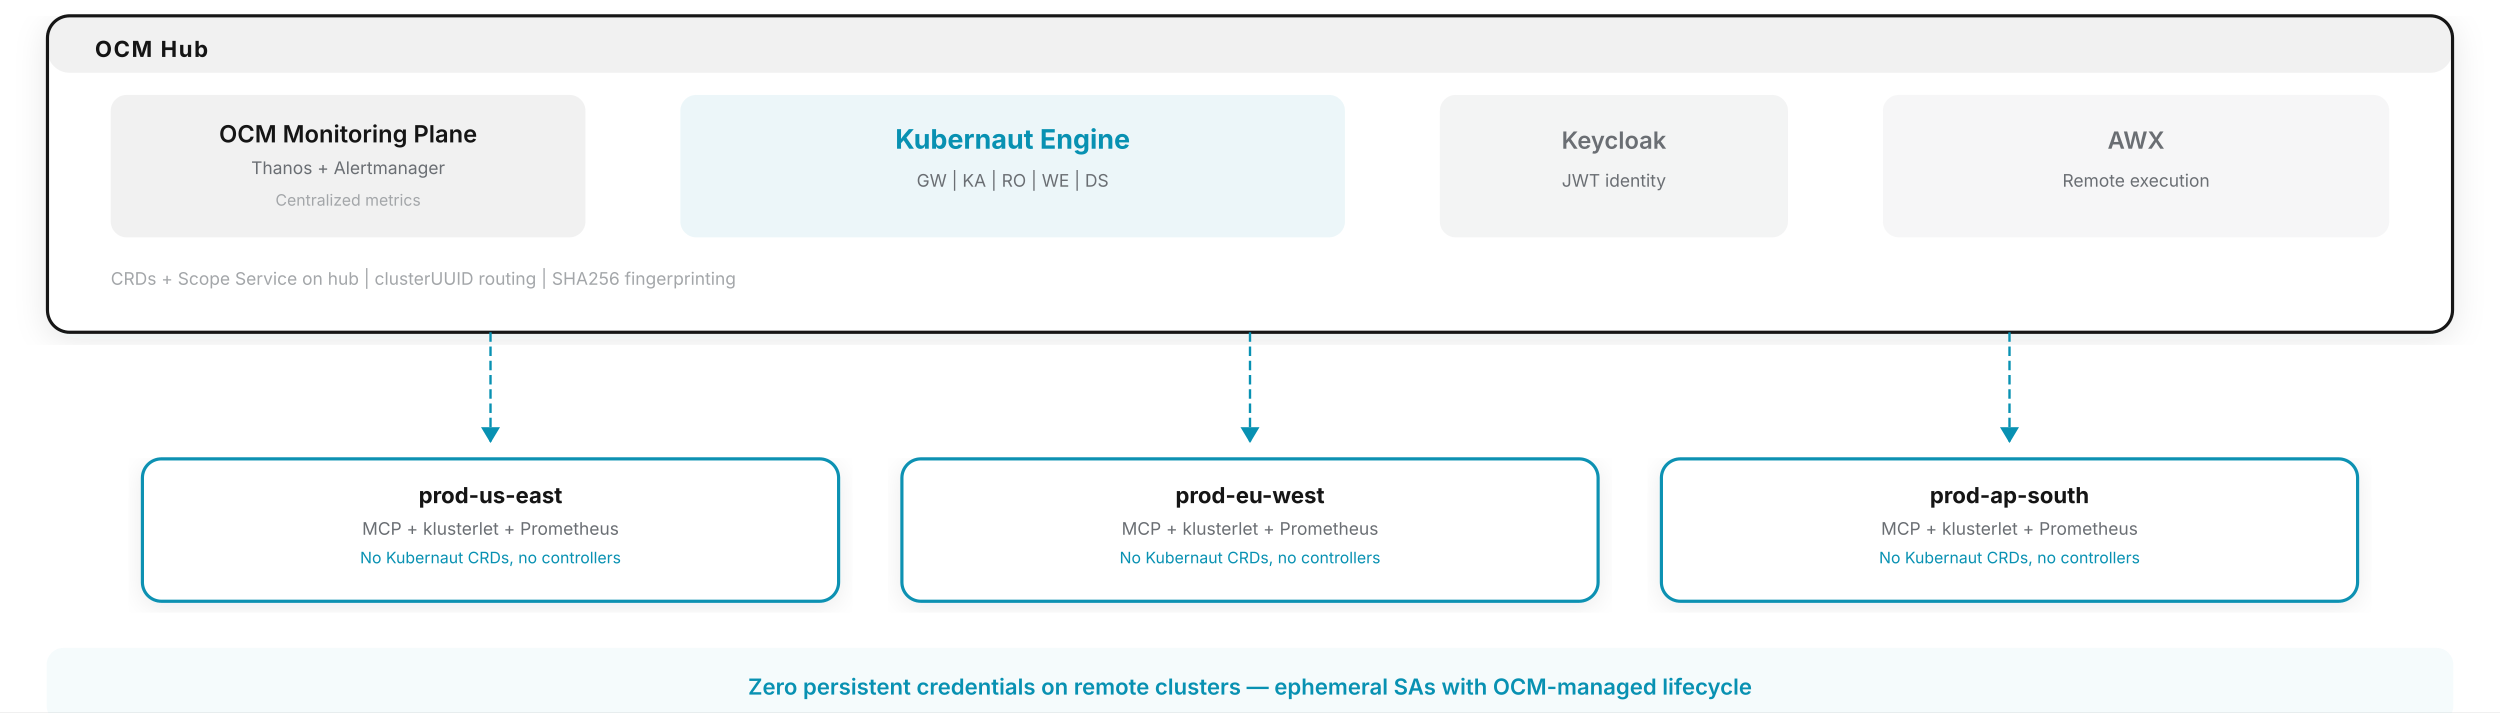
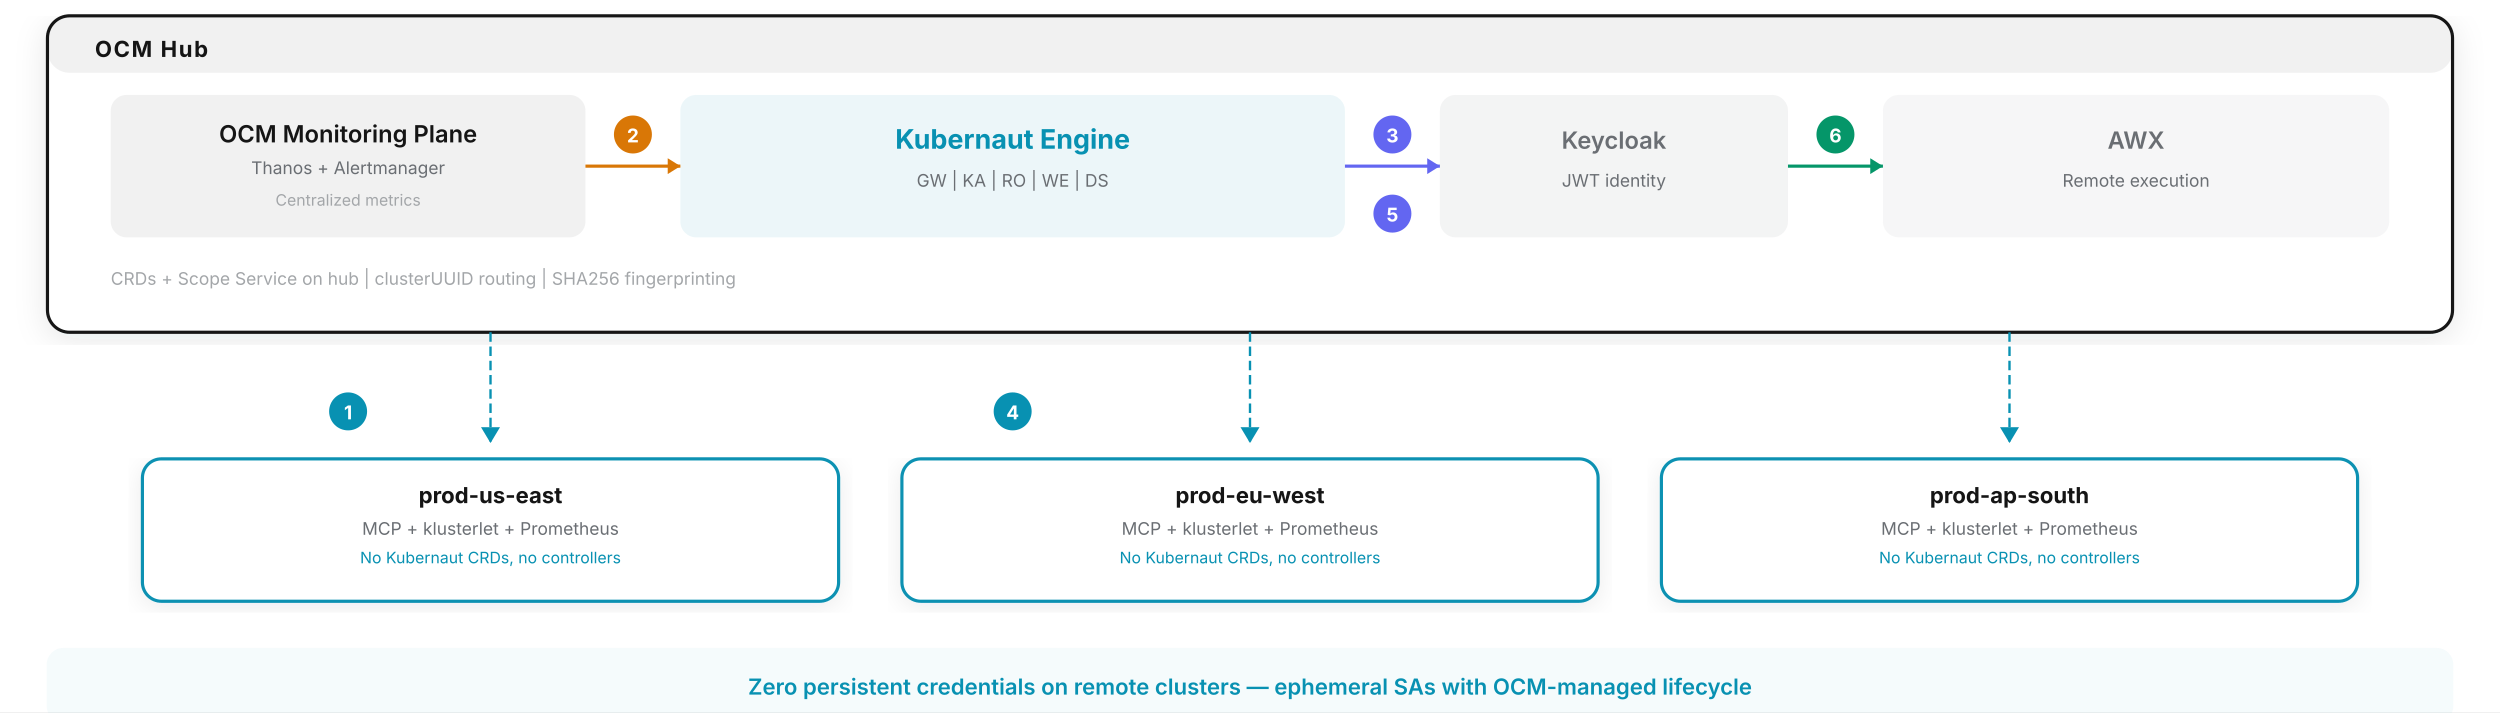
<svg xmlns="http://www.w3.org/2000/svg" viewBox="170 210 1580 450">
  <rect x="170" y="210" width="1580" height="450" fill="#FFFFFF" />
  <defs>
    <filter id="sh" x="-2%" y="-4%" width="104%" height="112%">
      <feDropShadow dx="0" dy="3" stdDeviation="8" flood-color="#1E293B" flood-opacity="0.08" />
    </filter>
    <filter id="shL" x="-2%" y="-2%" width="104%" height="106%">
      <feDropShadow dx="0" dy="4" stdDeviation="10" flood-color="#1E293B" flood-opacity="0.1" />
    </filter>
  </defs>
  <g transform="translate(0, 50)">
    <g filter="url(#shL)">
      <rect x="200" y="170" width="1520" height="200" rx="14" fill="white" stroke="#151515" stroke-width="2" />
    </g>
    <rect x="200" y="170" width="1520" height="36" rx="14" fill="#151515" opacity="0.06" />
    <text x="230" y="196" font-family="Inter, -apple-system, BlinkMacSystemFont, 'Segoe UI', sans-serif" font-size="14px" font-weight="700" fill="#151515" letter-spacing="1">OCM Hub</text>
    <rect x="240" y="220" width="300" height="90" rx="10" fill="#151515" opacity="0.06" />
    <text x="390" y="250" text-anchor="middle" font-family="Inter, -apple-system, BlinkMacSystemFont, 'Segoe UI', sans-serif" font-size="15px" font-weight="600" fill="#151515">OCM Monitoring Plane</text>
    <text x="390" y="270" text-anchor="middle" font-family="Inter, -apple-system, BlinkMacSystemFont, 'Segoe UI', sans-serif" font-size="11px" fill="#6A6E73">Thanos + Alertmanager</text>
    <text x="390" y="290" text-anchor="middle" font-family="Inter, -apple-system, BlinkMacSystemFont, 'Segoe UI', sans-serif" font-size="10px" fill="#A3A6A9">Centralized metrics</text>
    <rect x="600" y="220" width="420" height="90" rx="10" fill="#0891B2" opacity="0.08" />
    <text x="810" y="254" text-anchor="middle" font-family="Inter, -apple-system, BlinkMacSystemFont, 'Segoe UI', sans-serif" font-size="17px" font-weight="700" fill="#0891B2">Kubernaut Engine</text>
    <text x="810" y="278" text-anchor="middle" font-family="Inter, -apple-system, BlinkMacSystemFont, 'Segoe UI', sans-serif" font-size="11px" fill="#6A6E73">GW | KA | RO | WE | DS</text>
    <rect x="1080" y="220" width="220" height="90" rx="10" fill="#6A6E73" opacity="0.08" />
    <text x="1190" y="254" text-anchor="middle" font-family="Inter, -apple-system, BlinkMacSystemFont, 'Segoe UI', sans-serif" font-size="15px" font-weight="600" fill="#6A6E73">Keycloak</text>
    <text x="1190" y="278" text-anchor="middle" font-family="Inter, -apple-system, BlinkMacSystemFont, 'Segoe UI', sans-serif" font-size="11px" fill="#6A6E73">JWT identity</text>
    <rect x="1360" y="220" width="320" height="90" rx="10" fill="#6A6E73" opacity="0.06" />
    <text x="1520" y="254" text-anchor="middle" font-family="Inter, -apple-system, BlinkMacSystemFont, 'Segoe UI', sans-serif" font-size="15px" font-weight="600" fill="#6A6E73">AWX</text>
    <text x="1520" y="278" text-anchor="middle" font-family="Inter, -apple-system, BlinkMacSystemFont, 'Segoe UI', sans-serif" font-size="11px" fill="#6A6E73">Remote execution</text>
    <text x="240" y="340" font-family="Inter, -apple-system, BlinkMacSystemFont, 'Segoe UI', sans-serif" font-size="11px" fill="#A3A6A9">CRDs + Scope Service on hub  |  clusterUUID routing  |  SHA256 fingerprinting</text>
    <line x1="480" y1="370" x2="480" y2="440" stroke="#0891B2" stroke-width="1.5" stroke-dasharray="6,3" />
    <polygon points="480,440 474,430 486,430" fill="#0891B2" />
    <line x1="960" y1="370" x2="960" y2="440" stroke="#0891B2" stroke-width="1.5" stroke-dasharray="6,3" />
    <polygon points="960,440 954,430 966,430" fill="#0891B2" />
    <line x1="1440" y1="370" x2="1440" y2="440" stroke="#0891B2" stroke-width="1.5" stroke-dasharray="6,3" />
    <polygon points="1440,440 1434,430 1446,430" fill="#0891B2" />
    <g filter="url(#sh)">
      <rect x="260" y="450" width="440" height="90" rx="12" fill="white" stroke="#0891B2" stroke-width="2" />
    </g>
    <text x="480" y="478" text-anchor="middle" font-family="Inter, -apple-system, BlinkMacSystemFont, 'Segoe UI', sans-serif" font-size="14px" font-weight="700" fill="#151515">prod-us-east</text>
    <text x="480" y="498" text-anchor="middle" font-family="Inter, -apple-system, BlinkMacSystemFont, 'Segoe UI', sans-serif" font-size="11px" fill="#6A6E73">MCP + klusterlet + Prometheus</text>
    <text x="480" y="516" text-anchor="middle" font-family="Inter, -apple-system, BlinkMacSystemFont, 'Segoe UI', sans-serif" font-size="10px" fill="#0891B2">No Kubernaut CRDs, no controllers</text>
    <g filter="url(#sh)">
      <rect x="740" y="450" width="440" height="90" rx="12" fill="white" stroke="#0891B2" stroke-width="2" />
    </g>
    <text x="960" y="478" text-anchor="middle" font-family="Inter, -apple-system, BlinkMacSystemFont, 'Segoe UI', sans-serif" font-size="14px" font-weight="700" fill="#151515">prod-eu-west</text>
    <text x="960" y="498" text-anchor="middle" font-family="Inter, -apple-system, BlinkMacSystemFont, 'Segoe UI', sans-serif" font-size="11px" fill="#6A6E73">MCP + klusterlet + Prometheus</text>
    <text x="960" y="516" text-anchor="middle" font-family="Inter, -apple-system, BlinkMacSystemFont, 'Segoe UI', sans-serif" font-size="10px" fill="#0891B2">No Kubernaut CRDs, no controllers</text>
    <g filter="url(#sh)">
      <rect x="1220" y="450" width="440" height="90" rx="12" fill="white" stroke="#0891B2" stroke-width="2" />
    </g>
    <text x="1440" y="478" text-anchor="middle" font-family="Inter, -apple-system, BlinkMacSystemFont, 'Segoe UI', sans-serif" font-size="14px" font-weight="700" fill="#151515">prod-ap-south</text>
    <text x="1440" y="498" text-anchor="middle" font-family="Inter, -apple-system, BlinkMacSystemFont, 'Segoe UI', sans-serif" font-size="11px" fill="#6A6E73">MCP + klusterlet + Prometheus</text>
    <text x="1440" y="516" text-anchor="middle" font-family="Inter, -apple-system, BlinkMacSystemFont, 'Segoe UI', sans-serif" font-size="10px" fill="#0891B2">No Kubernaut CRDs, no controllers</text>
+     <circle cx="390" cy="420" r="12" fill="#0891B2" />
+     <text x="390" y="425" text-anchor="middle" font-family="Inter, sans-serif" font-size="12px" font-weight="700" fill="white">1</text>
+     <line x1="540" y1="265" x2="600" y2="265" stroke="#D97706" stroke-width="2" />
+     <polygon points="600,265 592,260 592,270" fill="#D97706" />
+     <circle cx="570" cy="245" r="12" fill="#D97706" />
+     <text x="570" y="250" text-anchor="middle" font-family="Inter, sans-serif" font-size="12px" font-weight="700" fill="white">2</text>
+     <line x1="1020" y1="265" x2="1080" y2="265" stroke="#6366F1" stroke-width="2" />
+     <polygon points="1080,265 1072,260 1072,270" fill="#6366F1" />
+     <circle cx="1050" cy="245" r="12" fill="#6366F1" />
+     <text x="1050" y="250" text-anchor="middle" font-family="Inter, sans-serif" font-size="12px" font-weight="700" fill="white">3</text>
+     <circle cx="810" cy="420" r="12" fill="#0891B2" />
+     <text x="810" y="425" text-anchor="middle" font-family="Inter, sans-serif" font-size="12px" font-weight="700" fill="white">4</text>
+     <circle cx="1050" cy="295" r="12" fill="#6366F1" />
+     <text x="1050" y="300" text-anchor="middle" font-family="Inter, sans-serif" font-size="12px" font-weight="700" fill="white">5</text>
+     <line x1="1300" y1="265" x2="1360" y2="265" stroke="#059669" stroke-width="2" />
+     <polygon points="1360,265 1352,260 1352,270" fill="#059669" />
+     <circle cx="1330" cy="245" r="12" fill="#059669" />
+     <text x="1330" y="250" text-anchor="middle" font-family="Inter, sans-serif" font-size="12px" font-weight="700" fill="white">6</text>
    <rect x="200" y="570" width="1520" height="46" rx="10" fill="#0891B2" opacity="0.04" stroke="#0891B2" stroke-width="1" />
    <text x="960" y="599" text-anchor="middle" font-family="Inter, -apple-system, BlinkMacSystemFont, 'Segoe UI', sans-serif" font-size="14px" font-weight="600" fill="#0891B2">Zero persistent credentials on remote clusters — ephemeral SAs with OCM-managed lifecycle</text>
  </g>
</svg>
